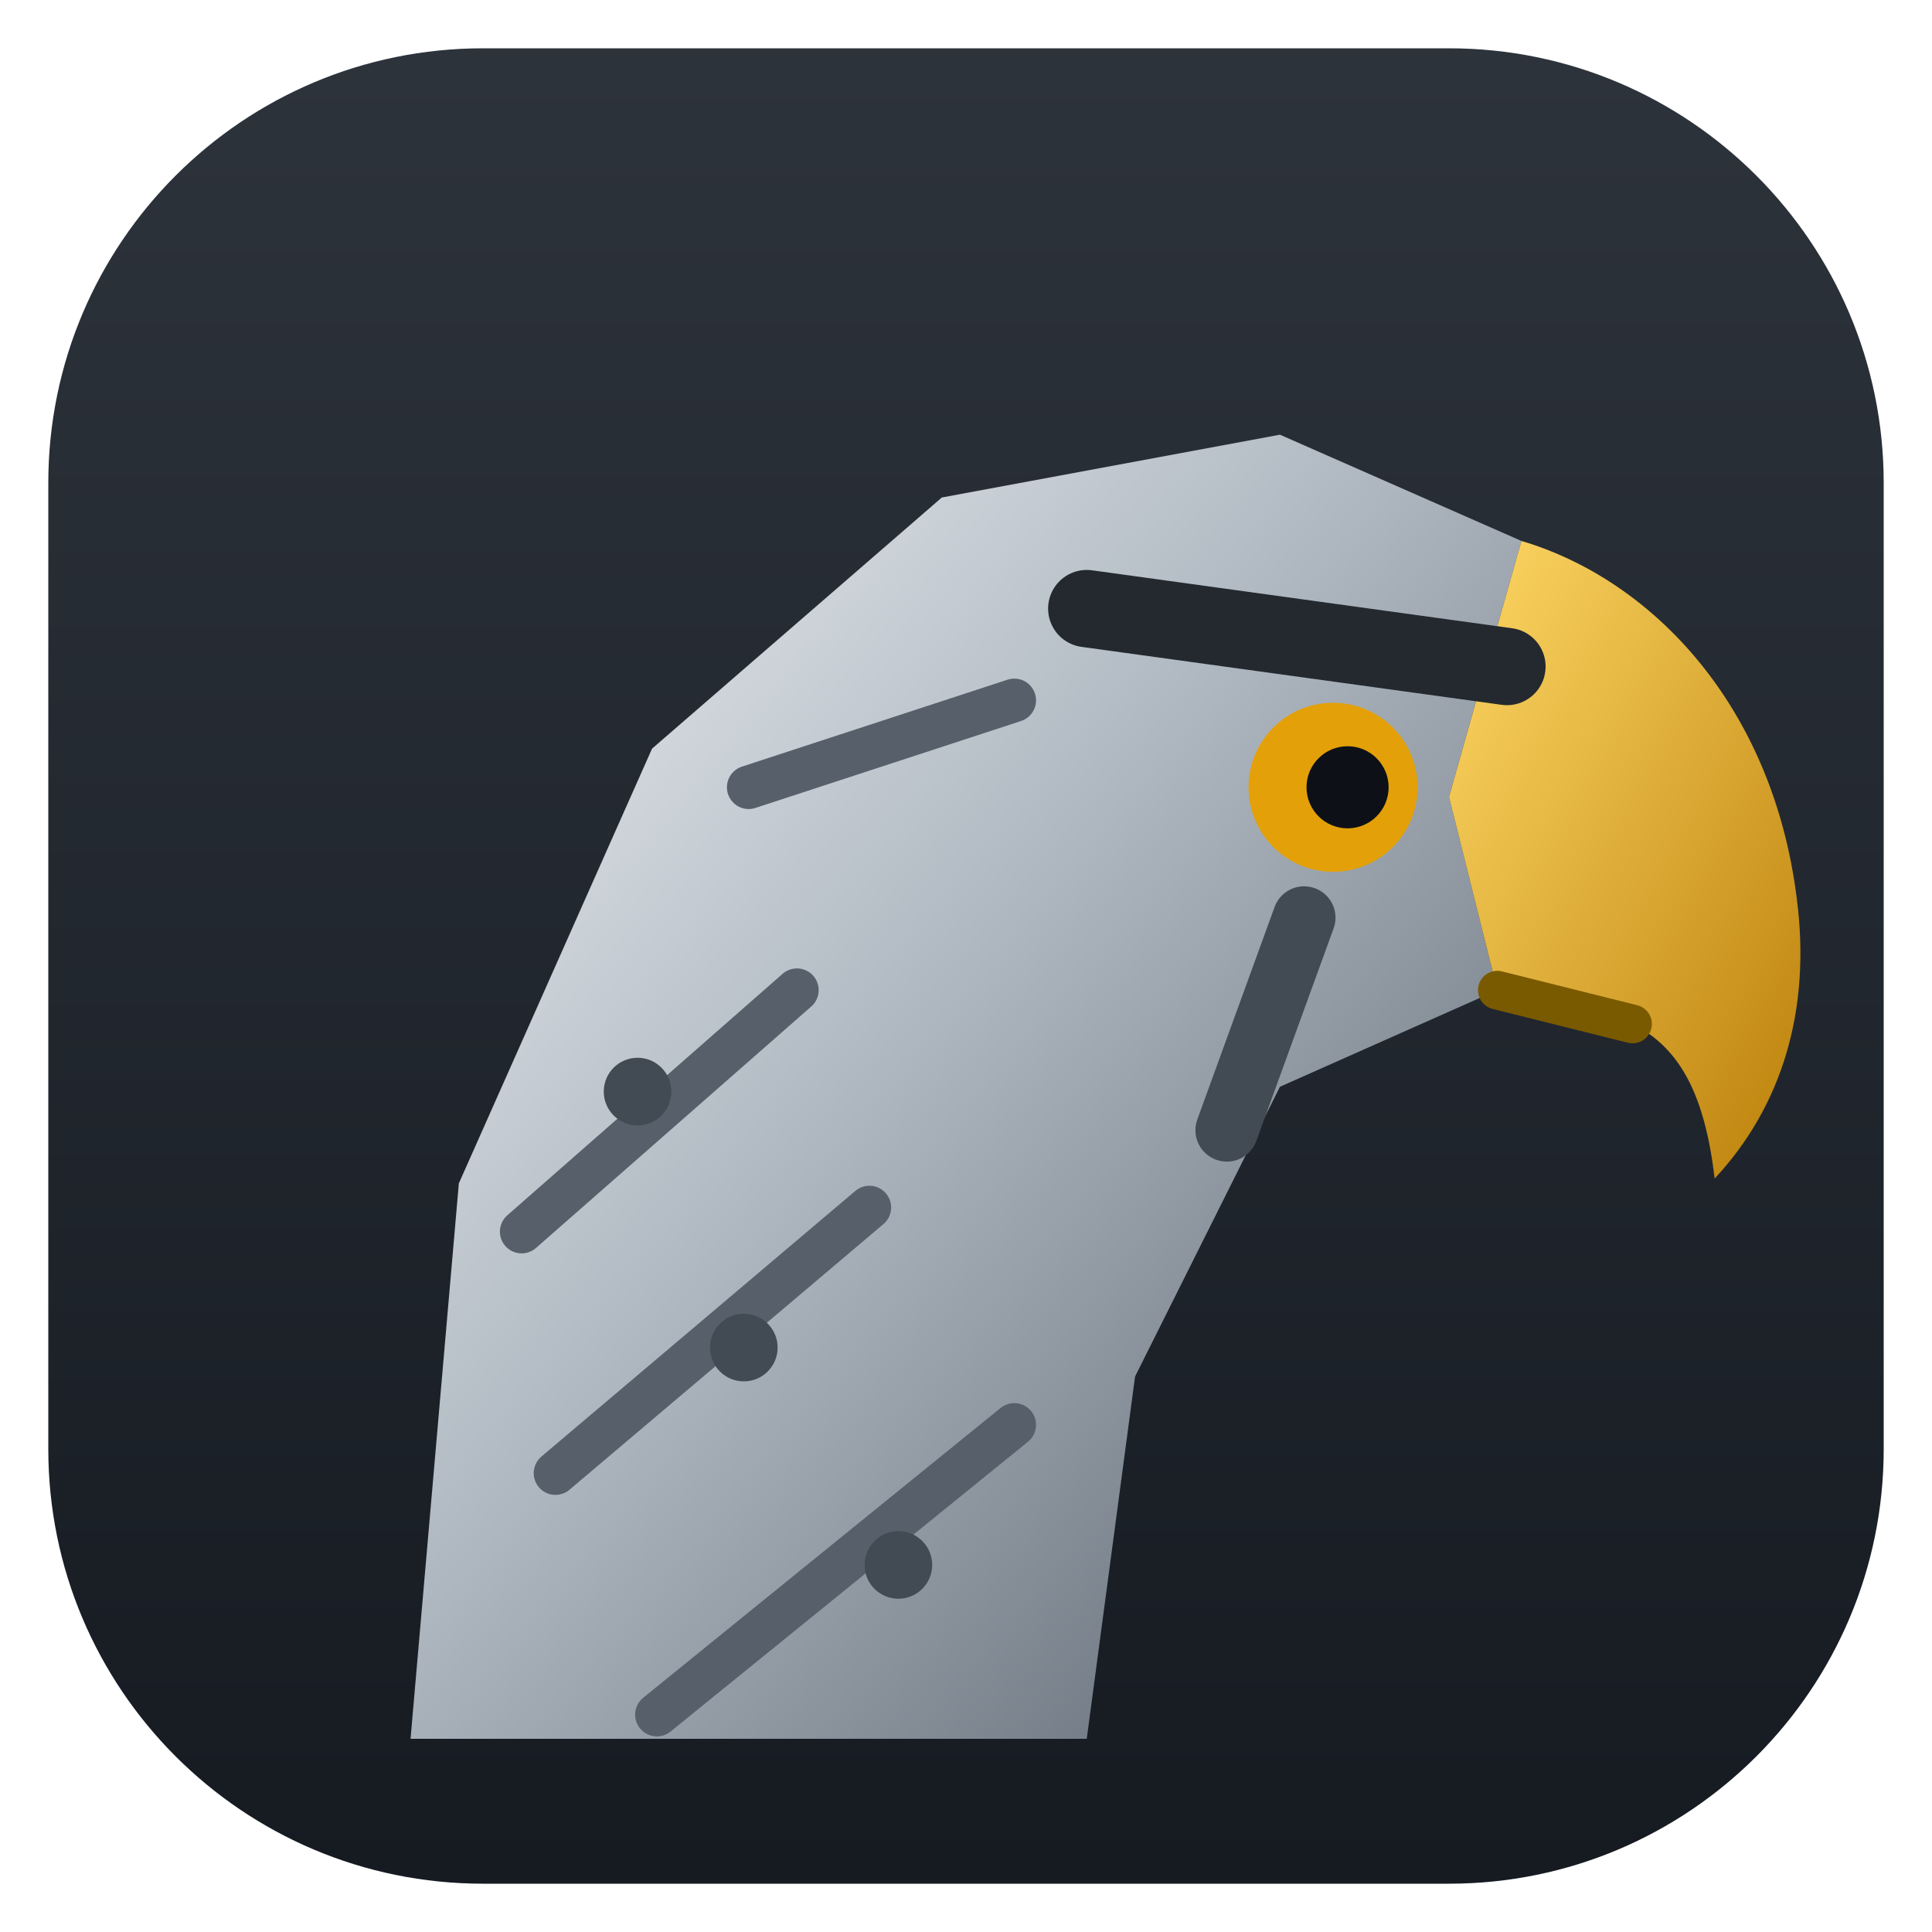
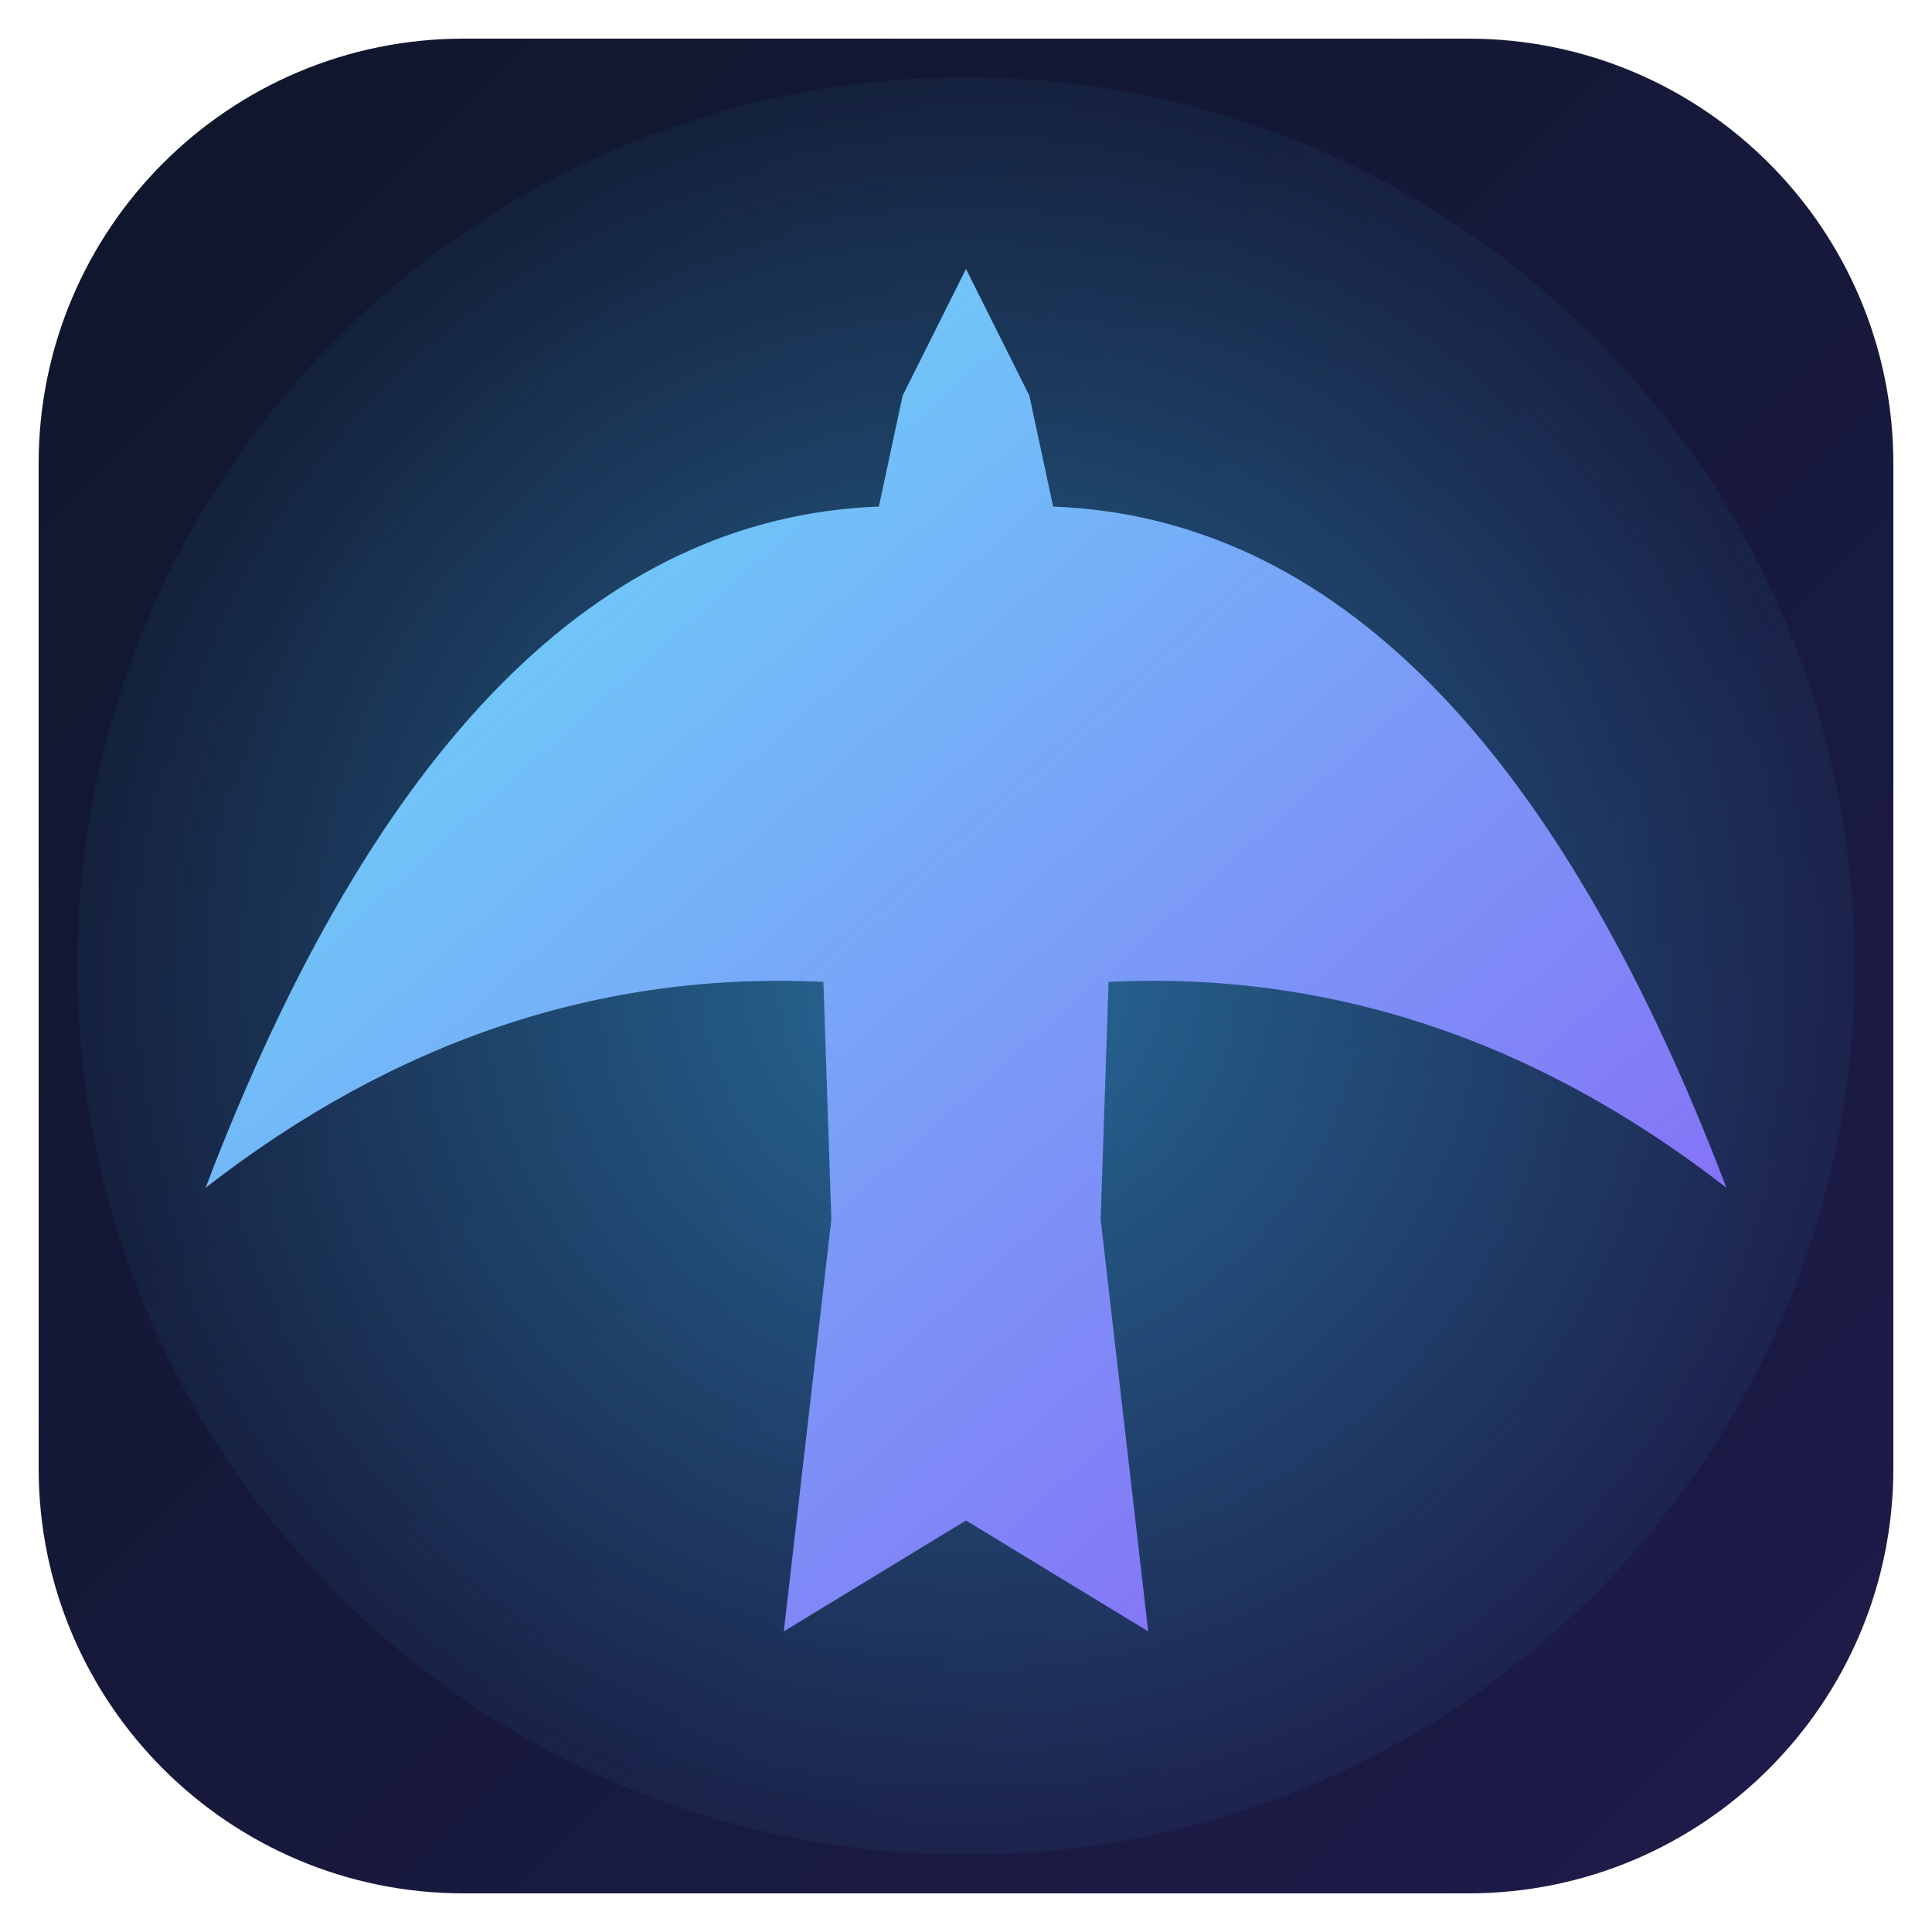
- <svg xmlns="http://www.w3.org/2000/svg" width="40" height="40" viewBox="0 0 40 40">
+ <svg xmlns="http://www.w3.org/2000/svg" width="40" height="40" viewBox="0 0 100 100">
  <defs>
-     <linearGradient id="bg" x1="0" y1="0" x2="0" y2="1">
-       <stop offset="0" stop-color="#2D333B" />
-       <stop offset="1" stop-color="#161B22" />
+     <linearGradient id="cv" x1="0" y1="0" x2="1" y2="1">
+       <stop offset="0" stop-color="#67E8F9" />
+       <stop offset="1" stop-color="#8B5CF6" />
    </linearGradient>
-     <linearGradient id="steel" x1="0" y1="0" x2="1" y2="1">
-       <stop offset="0" stop-color="#F0F3F6" />
-       <stop offset=".45" stop-color="#AFB8C1" />
-       <stop offset="1" stop-color="#57606A" />
+     <linearGradient id="tBlue" x1="0" y1="0" x2="1" y2="1">
+       <stop offset="0" stop-color="#0F172A" />
+       <stop offset="1" stop-color="#1E1B4B" />
    </linearGradient>
-     <linearGradient id="gold" x1="0" y1="0" x2="1" y2="1">
-       <stop offset="0" stop-color="#FFD866" />
-       <stop offset="1" stop-color="#BB8009" />
-     </linearGradient>
+     <radialGradient id="halo" cx=".5" cy=".5" r=".55">
+       <stop offset="0" stop-color="#38BDF8" stop-opacity=".5" />
+       <stop offset="1" stop-color="#38BDF8" stop-opacity="0" />
+     </radialGradient>
  </defs>
-   <rect x="1" y="1" width="38" height="38" rx="9" fill="url(#bg)" />
-   <path d="M8.5 36 9.5 24.5 13.5 15.5 19.5 10.3 26.5 9 31.5 11.2 30 16.5 31 20.5 26.5 22.5 23.5 28.5 22.5 36z" fill="url(#steel)" />
-   <path d="M31.5 11.2C34.2 12 36.7 14.6 37.2 18.6C37.5 20.9 36.9 22.9 35.5 24.4C35.3 22.7 34.8 21.7 33.8 21.2L31 20.5 30 16.5z" fill="url(#gold)" />
-   <path d="M33.8 21.2 31 20.5" stroke="#7A5A00" stroke-width=".8" stroke-linecap="round" />
-   <path d="M22.5 12.6 31.2 13.8" stroke="#24292F" stroke-width="1.6" stroke-linecap="round" />
-   <circle cx="27.6" cy="16.3" r="1.75" fill="#E3A008" />
-   <circle cx="27.9" cy="16.3" r=".85" fill="#0D1117" />
-   <path d="M27 19 25.4 23.4" stroke="#424A53" stroke-width="1.3" stroke-linecap="round" />
-   <path d="M11.5 30.5 18 25M10.8 25.5 16.5 20.5M13.6 35.5 21 29.5M15.5 16.3 21 14.5" stroke="#57606A" stroke-width=".9" stroke-linecap="round" />
-   <g fill="#424A53">
-     <circle cx="13.2" cy="22.6" r=".7" />
-     <circle cx="15.4" cy="27.9" r=".7" />
-     <circle cx="18.6" cy="32.4" r=".7" />
+   <rect x="2" y="2" width="96" height="96" rx="22" fill="url(#tBlue)" />
+   <circle cx="50" cy="50" r="46" fill="url(#halo)" />
+   <g transform="translate(0,0) translate(50,50) rotate(0) scale(0.82) translate(-50,-50)">
+     <path d="M50 6 L54 14 L55.5 21 Q82 22 98 64 Q80 50 59 51 L58.5 66 L61.5 92 L50 85 L38.5 92 L41.5 66 L41 51 Q20 50 2 64 Q18 22 44.5 21 L46 14 Z" fill="url(#cv)" stroke="none" stroke-width="0" stroke-linejoin="round" />
  </g>
</svg>
